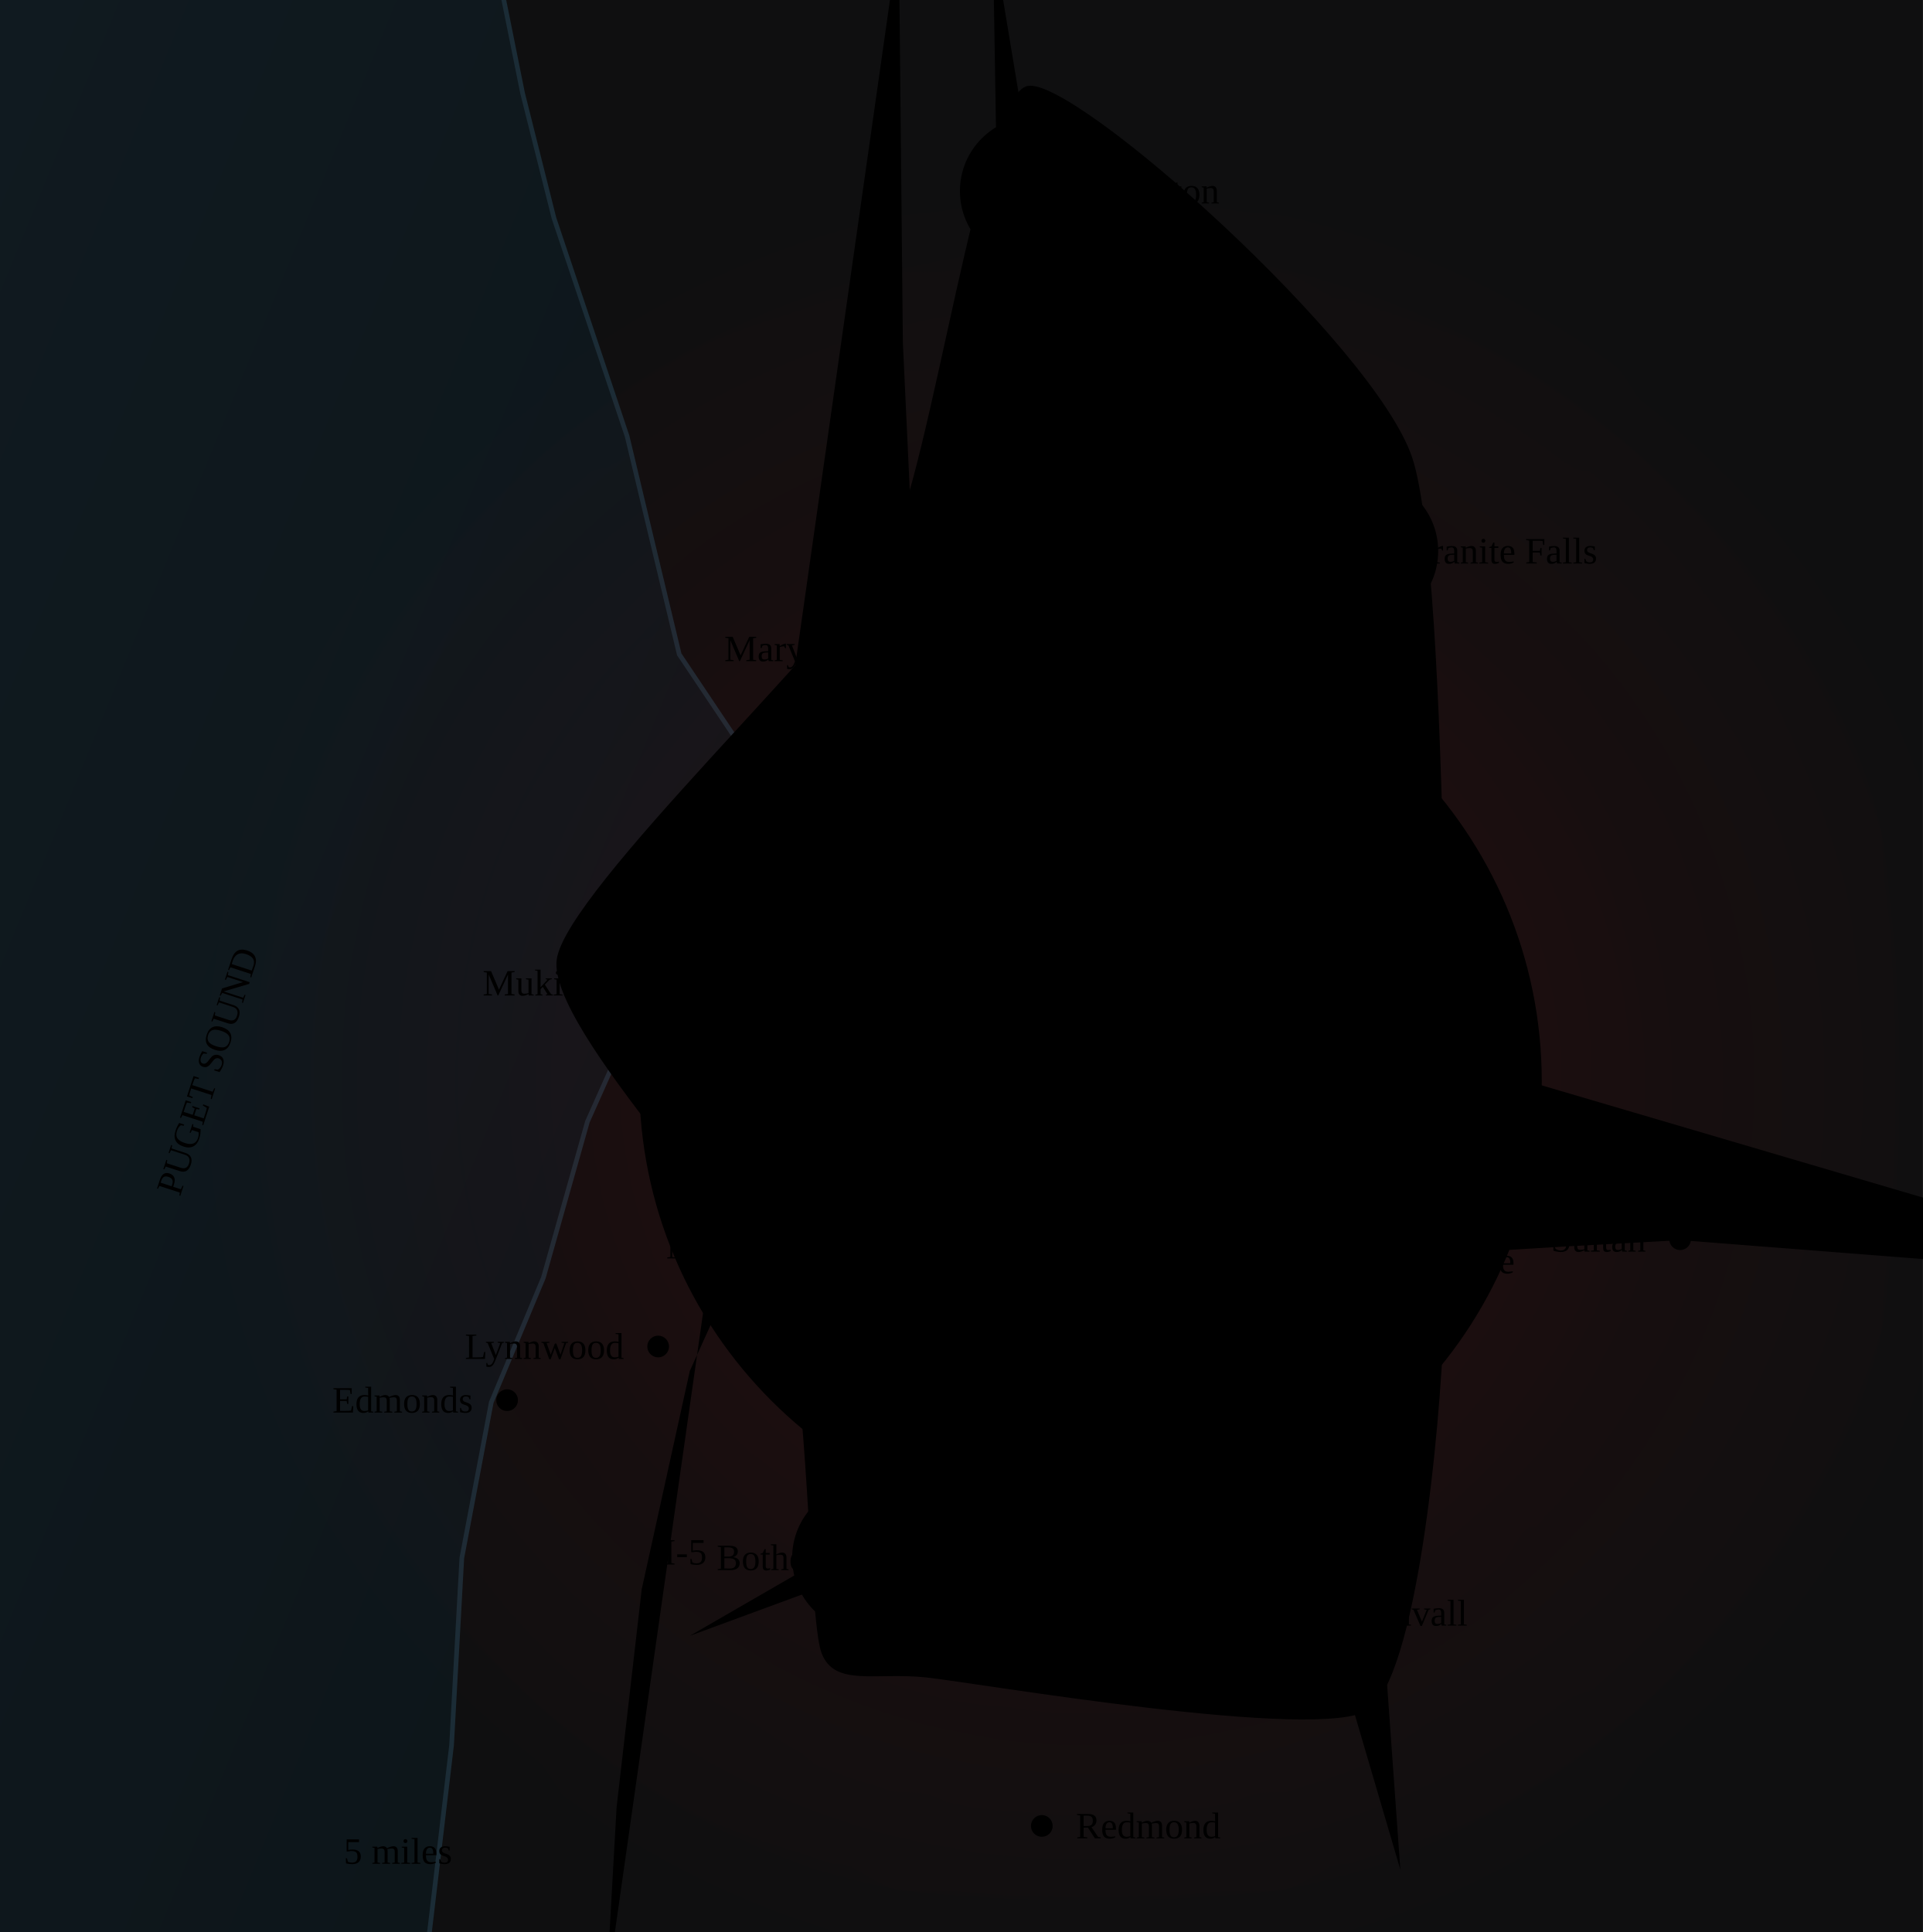
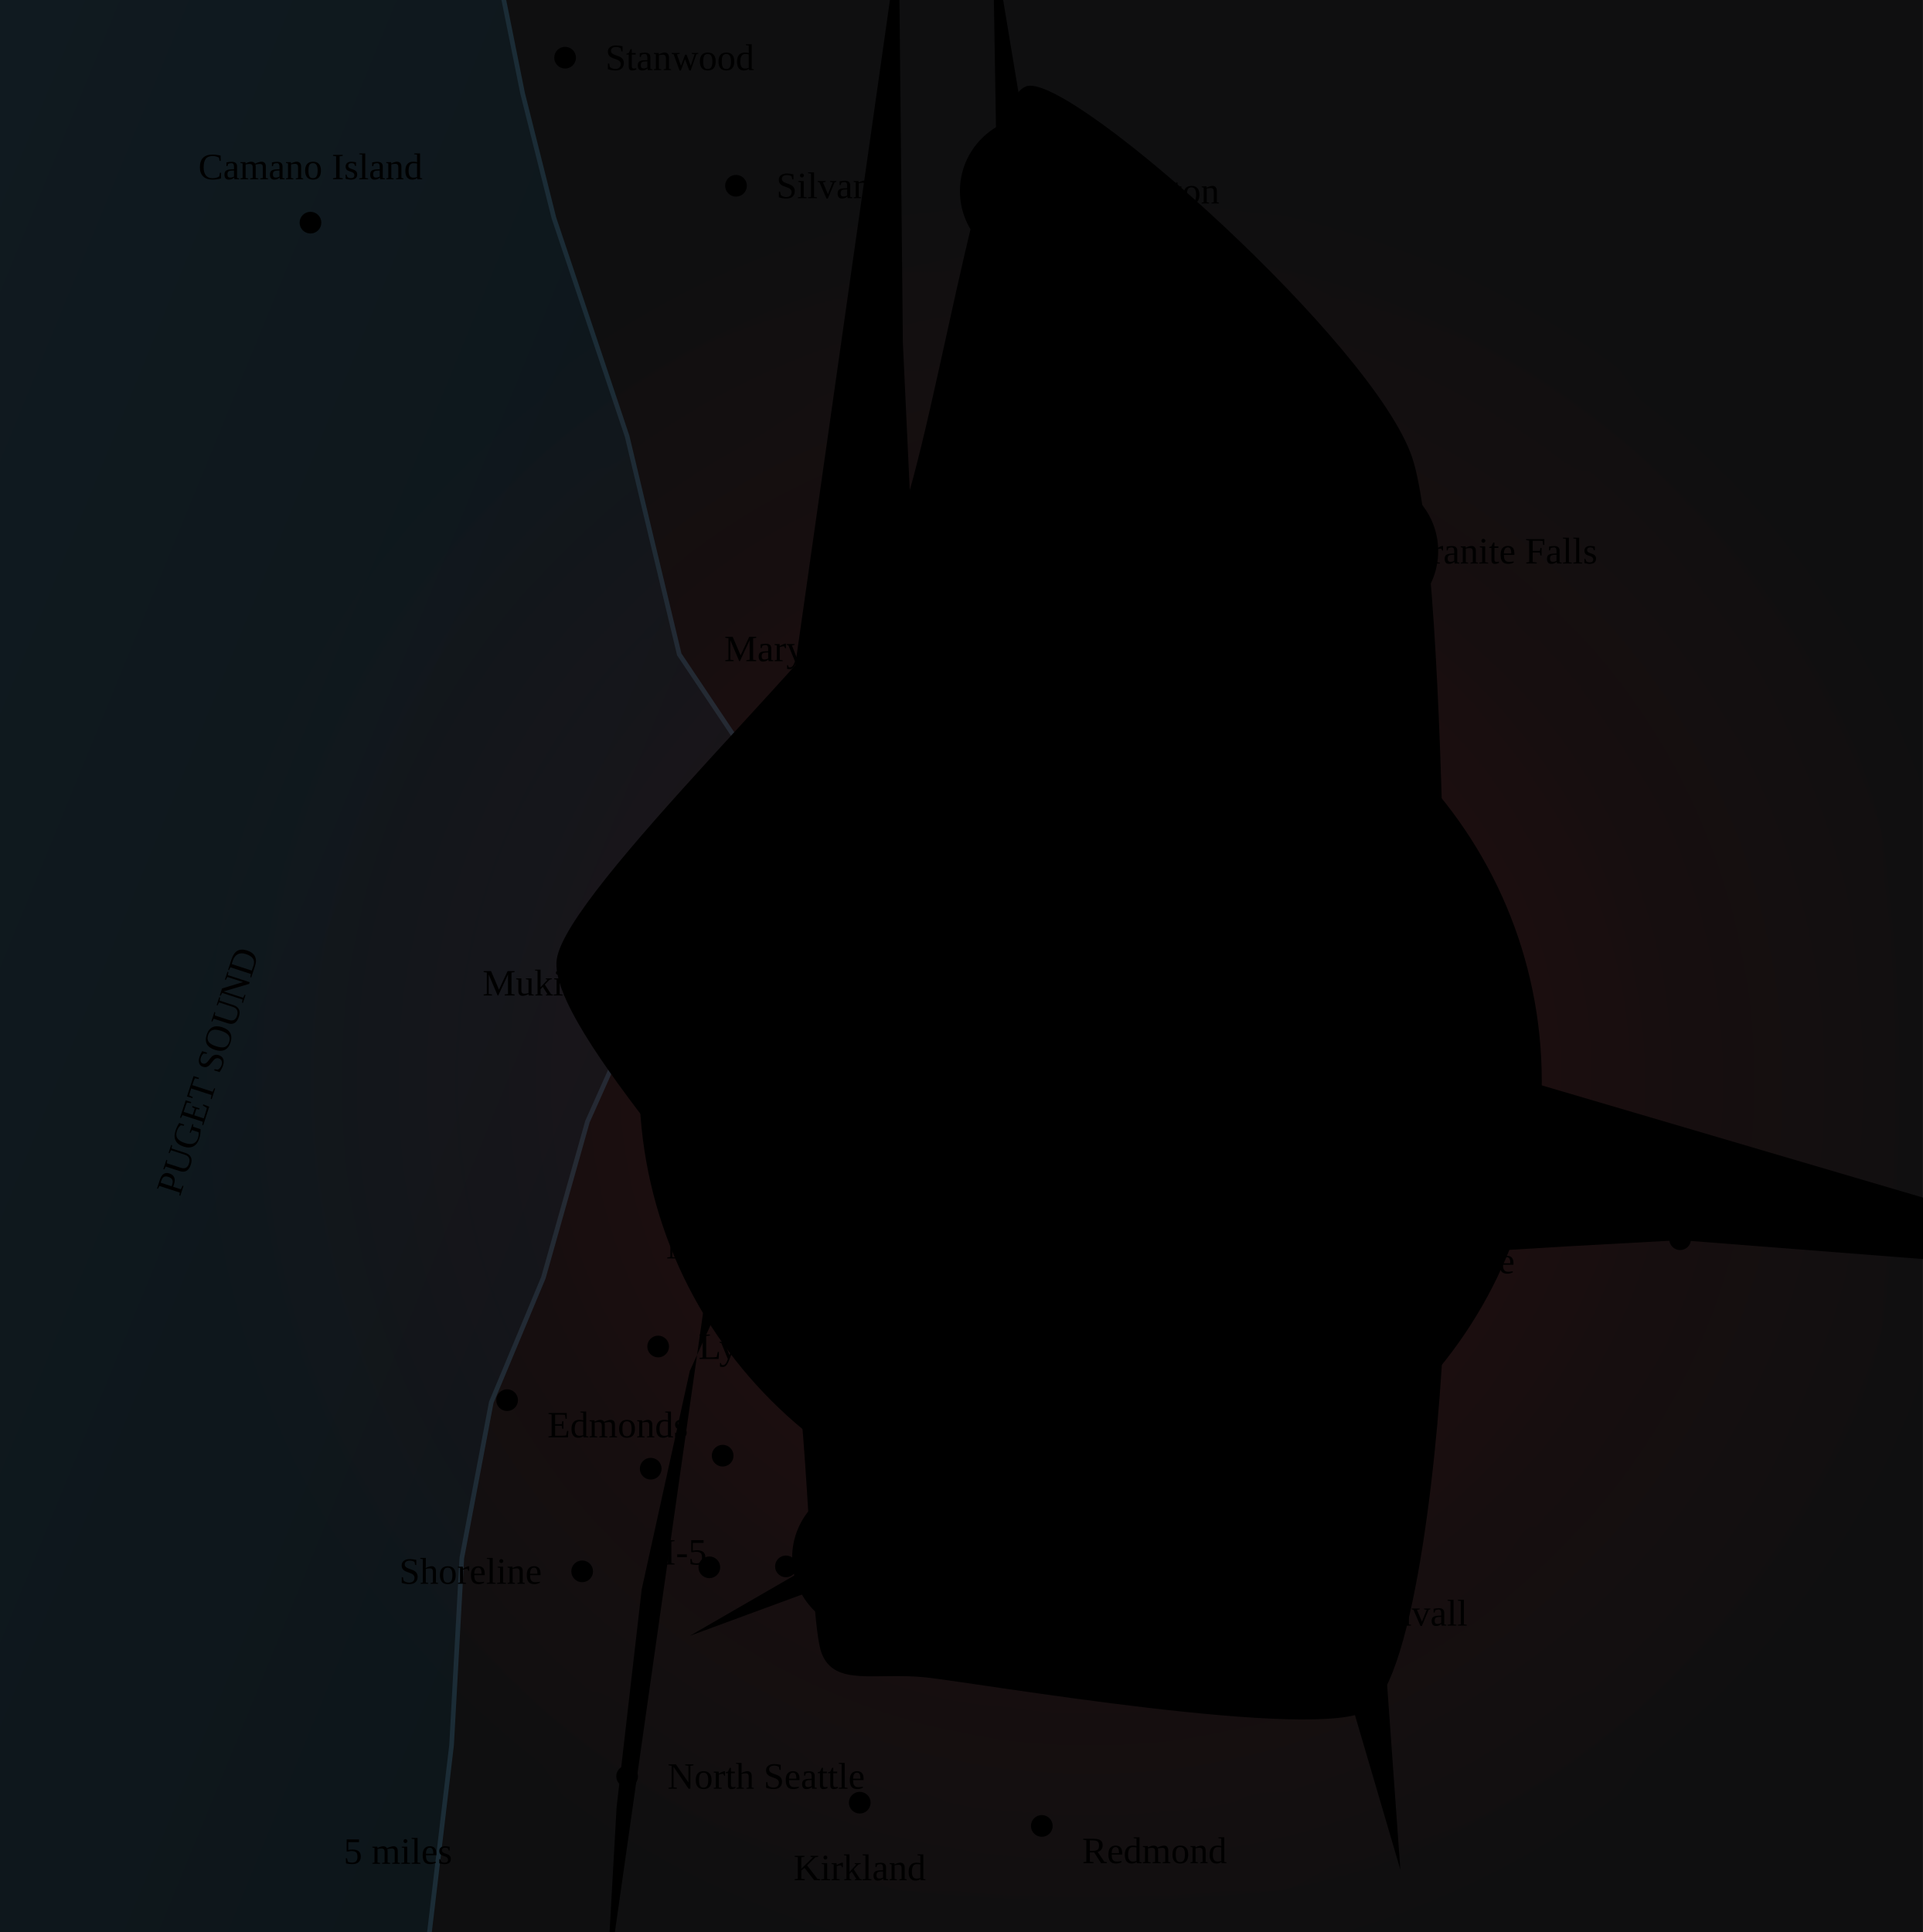
<svg class="sa-map" viewBox="0 0 620 623" role="img" aria-labelledby="sa-map-t sa-map-d" preserveAspectRatio="xMidYMid meet">
  <defs>
    <radialGradient id="saGlow" cx="50%" cy="50%">
      <stop offset="0%" stop-color="#C8102E" stop-opacity=".16" />
      <stop offset="60%" stop-color="#C8102E" stop-opacity=".05" />
      <stop offset="100%" stop-color="#C8102E" stop-opacity="0" />
    </radialGradient>
    <linearGradient id="saWater" x1="0" y1="0" x2="1" y2="1">
      <stop offset="0%" stop-color="#101a20" />
      <stop offset="100%" stop-color="#0c1418" />
    </linearGradient>
    <linearGradient id="saZone" x1="0" y1="0" x2="0" y2="1">
      <stop offset="0%" stop-color="#C8102E" stop-opacity=".13" />
      <stop offset="100%" stop-color="#C9A24B" stop-opacity=".09" />
    </linearGradient>
    <filter id="saSoft" x="-30%" y="-30%" width="160%" height="160%">
      <feGaussianBlur stdDeviation="14" />
    </filter>
  </defs>
  <rect width="620" height="623" fill="#0f0f10" />
  <g class="sa-water">
    <polygon points="158.4,-20.1 168.5,30.1 178.6,70.3 202.2,140.7 219.0,211.0 252.7,261.3 268.2,286.4 237.2,306.5 209.6,316.5 189.4,361.7 175.2,412.0 158.4,452.2 148.9,502.4 145.6,562.7 136.1,643.1 0,623 0,0" fill="url(#saWater)" />
    <polyline points="158.4,-20.1 168.5,30.1 178.6,70.3 202.2,140.7 219.0,211.0 252.7,261.3 268.2,286.4 237.2,306.5 209.6,316.5 189.4,361.7 175.2,412.0 158.4,452.2 148.9,502.4 145.6,562.7 136.1,643.1" fill="none" stroke="#1b2c36" stroke-width="1.5" />
    <text class="sa-water-lbl" x="58" y="386" transform="rotate(-72 58 386)">PUGET SOUND</text>
  </g>
  <g class="sa-zone">
    <circle cx="351.6" cy="348.8" r="291.0" fill="url(#saGlow)" filter="url(#saSoft)" />
    <path class="sa-zone-outer" d="M 331.4 27.7 C 346.9 25.0 443.0 111.0 455.3 147.5 C 467.6 184.0 466.9 388.6 465.6 425.6 C 464.3 462.6 456.6 540.7 441.3 551.3 C 426.0 561.9 314.7 542.6 298.5 540.9 C 282.3 539.2 269.1 544.0 264.9 533.1 C 260.7 522.2 260.6 442.5 252.8 422.0 C 245.0 401.5 176.4 331.8 179.5 309.4 C 182.6 287.0 272.5 203.2 286.4 177.4 C 300.3 151.6 315.9 30.4 331.4 27.7 Z" />
    <circle class="sa-zone-core" cx="351.6" cy="348.8" r="145.5" />
  </g>
  <g class="sa-roads">
    <polyline points="289.8,-20.1 291.1,110.5 295.8,211.0 281.7,271.3 261.5,341.6 240.6,401.9 222.4,442.1 206.9,512.5 198.8,582.8 195.4,643.1" class="sa-rd sa-rd--major" />
    <polyline points="270.9,283.4 308.0,316.5 349.1,340.6 403.7,387.9 437.4,406.0 505.4,401.9 541.8,399.9 620.0,406.0 700.9,410.0" class="sa-rd sa-rd--major" />
    <polyline points="320.1,-20.1 333.6,61.3 351.8,180.9 356.5,249.2 355.2,340.6 351.1,399.9 342.3,462.2 328.9,505.4" class="sa-rd" />
    <polyline points="432.7,406.0 377.4,450.2 320.1,505.4 279.7,506.4 222.4,527.5" class="sa-rd" />
    <polyline points="278.3,505.4 275.0,442.1 277.7,401.9 274.3,336.6 275.0,286.4" class="sa-rd" />
    <polyline points="375.4,248.2 414.5,206.0 439.4,177.9" class="sa-rd" />
    <polyline points="437.4,406.0 432.0,462.2 427.3,520.5 451.5,602.9" class="sa-rd" />
    <text class="sa-rd-lbl" x="213.9" y="504.5">I-5</text>
    <text class="sa-rd-lbl" x="573.1" y="401.0">US-2</text>
    <text class="sa-rd-lbl" x="349.3" y="456.2">SR-9</text>
-   </g>
-   <g class="sa-nearby">
-     <circle cx="212.2" cy="434.2" r="3.5" />
-     <text x="201.2" y="438.2" text-anchor="end">Lynnwood</text>
-     <circle cx="163.5" cy="451.5" r="3.5" />
-     <text x="152.5" y="455.5" text-anchor="end">Edmonds</text>
-     <circle cx="541.7" cy="399.6" r="3.5" />
-     <text x="530.7" y="403.6" text-anchor="end">Sultan</text>
-     <circle cx="335.9" cy="588.8" r="3.5" />
-     <text x="346.9" y="592.8" text-anchor="start">Redmond</text>
  </g>
  <g class="sa-pins">
    <g class="sa-pin" data-city="Arlington" tabindex="0" role="button" aria-label="Arlington, ~30 min from home base. Show details." transform="translate(333.5 61.6)">
      <circle class="sa-hit" r="24" />
      <circle class="sa-ring" r="13" />
      <circle class="sa-dot" r="5.5" />
      <text class="sa-lbl" x="13" y="4" text-anchor="start">Arlington</text>
    </g>
    <g class="sa-pin" data-city="Marysville" tabindex="0" role="button" aria-label="Marysville, ~20 min from home base. Show details." transform="translate(298.5 209.2)">
      <circle class="sa-hit" r="24" />
      <circle class="sa-ring" r="13" />
      <circle class="sa-dot" r="5.5" />
      <text class="sa-lbl" x="-13" y="4" text-anchor="end">Marysville</text>
    </g>
    <g class="sa-pin" data-city="Granite Falls" tabindex="0" role="button" aria-label="Granite Falls, ~22 min from home base. Show details." transform="translate(439.7 177.7)">
      <circle class="sa-hit" r="24" />
      <circle class="sa-ring" r="13" />
      <circle class="sa-dot" r="5.5" />
      <text class="sa-lbl" x="13" y="4" text-anchor="start">Granite Falls</text>
    </g>
    <g class="sa-pin" data-city="Lake Stevens" tabindex="0" role="button" aria-label="Lake Stevens, ~12 min from home base. Show details." transform="translate(374.9 246.1)">
      <circle class="sa-hit" r="24" />
      <circle class="sa-ring" r="13" />
      <circle class="sa-dot" r="5.5" />
      <text class="sa-lbl" x="13" y="-2" text-anchor="start">Lake Stevens</text>
    </g>
    <g class="sa-pin" data-city="Everett" tabindex="0" role="button" aria-label="Everett, ~15 min from home base. Show details." transform="translate(281.6 282.4)">
      <circle class="sa-hit" r="24" />
      <circle class="sa-ring" r="13" />
      <circle class="sa-dot" r="5.5" />
      <text class="sa-lbl" x="-13" y="0" text-anchor="end">Everett</text>
    </g>
    <g class="sa-pin" data-city="Mukilteo" tabindex="0" role="button" aria-label="Mukilteo, ~22 min from home base. Show details." transform="translate(212.6 317.0)">
      <circle class="sa-hit" r="24" />
      <circle class="sa-ring" r="13" />
      <circle class="sa-dot" r="5.5" />
      <text class="sa-lbl" x="-13" y="4" text-anchor="end">Mukilteo</text>
    </g>
    <g class="sa-pin sa-pin--home" data-city="Snohomish" tabindex="0" role="button" aria-label="Snohomish, home base from home base. Show details." transform="translate(351.6 348.8)">
      <circle class="sa-hit" r="24" />
      <circle class="sa-ring" r="13" />
      <circle class="sa-dot" r="7.5" />
      <text class="sa-lbl" x="15" y="5" text-anchor="start">Snohomish</text>
      <text class="sa-sublbl" x="15" y="21" text-anchor="start">HOME BASE</text>
    </g>
    <g class="sa-pin" data-city="Mill Creek" tabindex="0" role="button" aria-label="Mill Creek, ~15 min from home base. Show details." transform="translate(280.1 401.8)">
      <circle class="sa-hit" r="24" />
      <circle class="sa-ring" r="13" />
      <circle class="sa-dot" r="5.5" />
      <text class="sa-lbl" x="-13" y="4" text-anchor="end">Mill Creek</text>
    </g>
    <g class="sa-pin" data-city="Monroe" tabindex="0" role="button" aria-label="Monroe, ~15 min from home base. Show details." transform="translate(437.4 406.6)">
      <circle class="sa-hit" r="24" />
      <circle class="sa-ring" r="13" />
      <circle class="sa-dot" r="5.5" />
      <text class="sa-lbl" x="13" y="4" text-anchor="start">Monroe</text>
    </g>
    <g class="sa-pin" data-city="Bothell" tabindex="0" role="button" aria-label="Bothell, ~20 min from home base. Show details." transform="translate(279.4 502.3)">
      <circle class="sa-hit" r="24" />
      <circle class="sa-ring" r="13" />
      <circle class="sa-dot" r="5.5" />
-       <text class="sa-lbl" x="-13" y="4" text-anchor="end">Bothell</text>
+       <text class="sa-lbl" x="13" y="4" text-anchor="start">Bothell</text>
    </g>
    <g class="sa-pin" data-city="Woodinville" tabindex="0" role="button" aria-label="Woodinville, ~20 min from home base. Show details." transform="translate(307.6 508.1)">
      <circle class="sa-hit" r="24" />
      <circle class="sa-ring" r="13" />
      <circle class="sa-dot" r="5.5" />
      <text class="sa-lbl" x="0" y="26" text-anchor="middle">Woodinville</text>
    </g>
    <g class="sa-pin" data-city="Duvall" tabindex="0" role="button" aria-label="Duvall, ~25 min from home base. Show details." transform="translate(427.5 520.2)">
      <circle class="sa-hit" r="24" />
      <circle class="sa-ring" r="13" />
      <circle class="sa-dot" r="5.5" />
      <text class="sa-lbl" x="13" y="4" text-anchor="start">Duvall</text>
    </g>
  </g>
+   <g class="sa-nearby">
+     <g class="sa-near" data-city="Stanwood">
+       <circle cx="182.2" cy="18.6" r="3.5" />
+       <text x="195.2" y="22.6" text-anchor="start">Stanwood</text>
+     </g>
+     <g class="sa-near" data-city="Silvana">
+       <circle cx="237.3" cy="59.9" r="3.5" />
+       <text x="250.3" y="63.9" text-anchor="start">Silvana</text>
+     </g>
+     <g class="sa-near" data-city="Camano Island">
+       <circle cx="100.1" cy="71.8" r="3.5" />
+       <text x="100.1" y="57.8" text-anchor="middle">Camano Island</text>
+     </g>
+     <g class="sa-near" data-city="Sultan">
+       <circle cx="541.7" cy="399.6" r="3.5" />
+     </g>
+     <g class="sa-near" data-city="Startup">
+       <circle cx="591.8" cy="396.2" r="3.5" />
+     </g>
+     <g class="sa-near" data-city="Lynnwood">
+       <circle cx="212.2" cy="434.2" r="3.5" />
+       <text x="225.2" y="438.2" text-anchor="start">Lynnwood</text>
+     </g>
+     <g class="sa-near" data-city="Edmonds">
+       <circle cx="163.5" cy="451.5" r="3.5" />
+       <text x="176.5" y="463.5" text-anchor="start">Edmonds</text>
+     </g>
+     <g class="sa-near" data-city="Brier">
+       <circle cx="233.0" cy="469.4" r="3.5" />
+     </g>
+     <g class="sa-near" data-city="Mountlake Terrace">
+       <circle cx="209.8" cy="473.6" r="3.5" />
+     </g>
+     <g class="sa-near" data-city="Kenmore">
+       <circle cx="253.4" cy="505.1" r="3.5" />
+     </g>
+     <g class="sa-near" data-city="Lake Forest Park">
+       <circle cx="228.7" cy="505.4" r="3.5" />
+     </g>
+     <g class="sa-near" data-city="Shoreline">
+       <circle cx="187.7" cy="506.7" r="3.5" />
+       <text x="174.7" y="510.7" text-anchor="end">Shoreline</text>
+     </g>
+     <g class="sa-near" data-city="North Seattle">
+       <circle cx="202.2" cy="572.8" r="3.5" />
+       <text x="215.2" y="576.8" text-anchor="start">North Seattle</text>
+     </g>
+     <g class="sa-near" data-city="Kirkland">
+       <circle cx="277.2" cy="581.3" r="3.5" />
+       <text x="277.2" y="606.3" text-anchor="middle">Kirkland</text>
+     </g>
+     <g class="sa-near" data-city="Redmond">
+       <circle cx="335.9" cy="588.8" r="3.5" />
+       <text x="348.9" y="600.8" text-anchor="start">Redmond</text>
+     </g>
+   </g>
  <g class="sa-scale">
    <line x1="30" y1="597" x2="102.8" y2="597" />
    <line x1="30" y1="593" x2="30" y2="601" />
    <line x1="102.8" y1="593" x2="102.8" y2="601" />
    <text x="110.8" y="601">5 miles</text>
  </g>
+   <g class="sa-you" aria-hidden="true" />
</svg>
